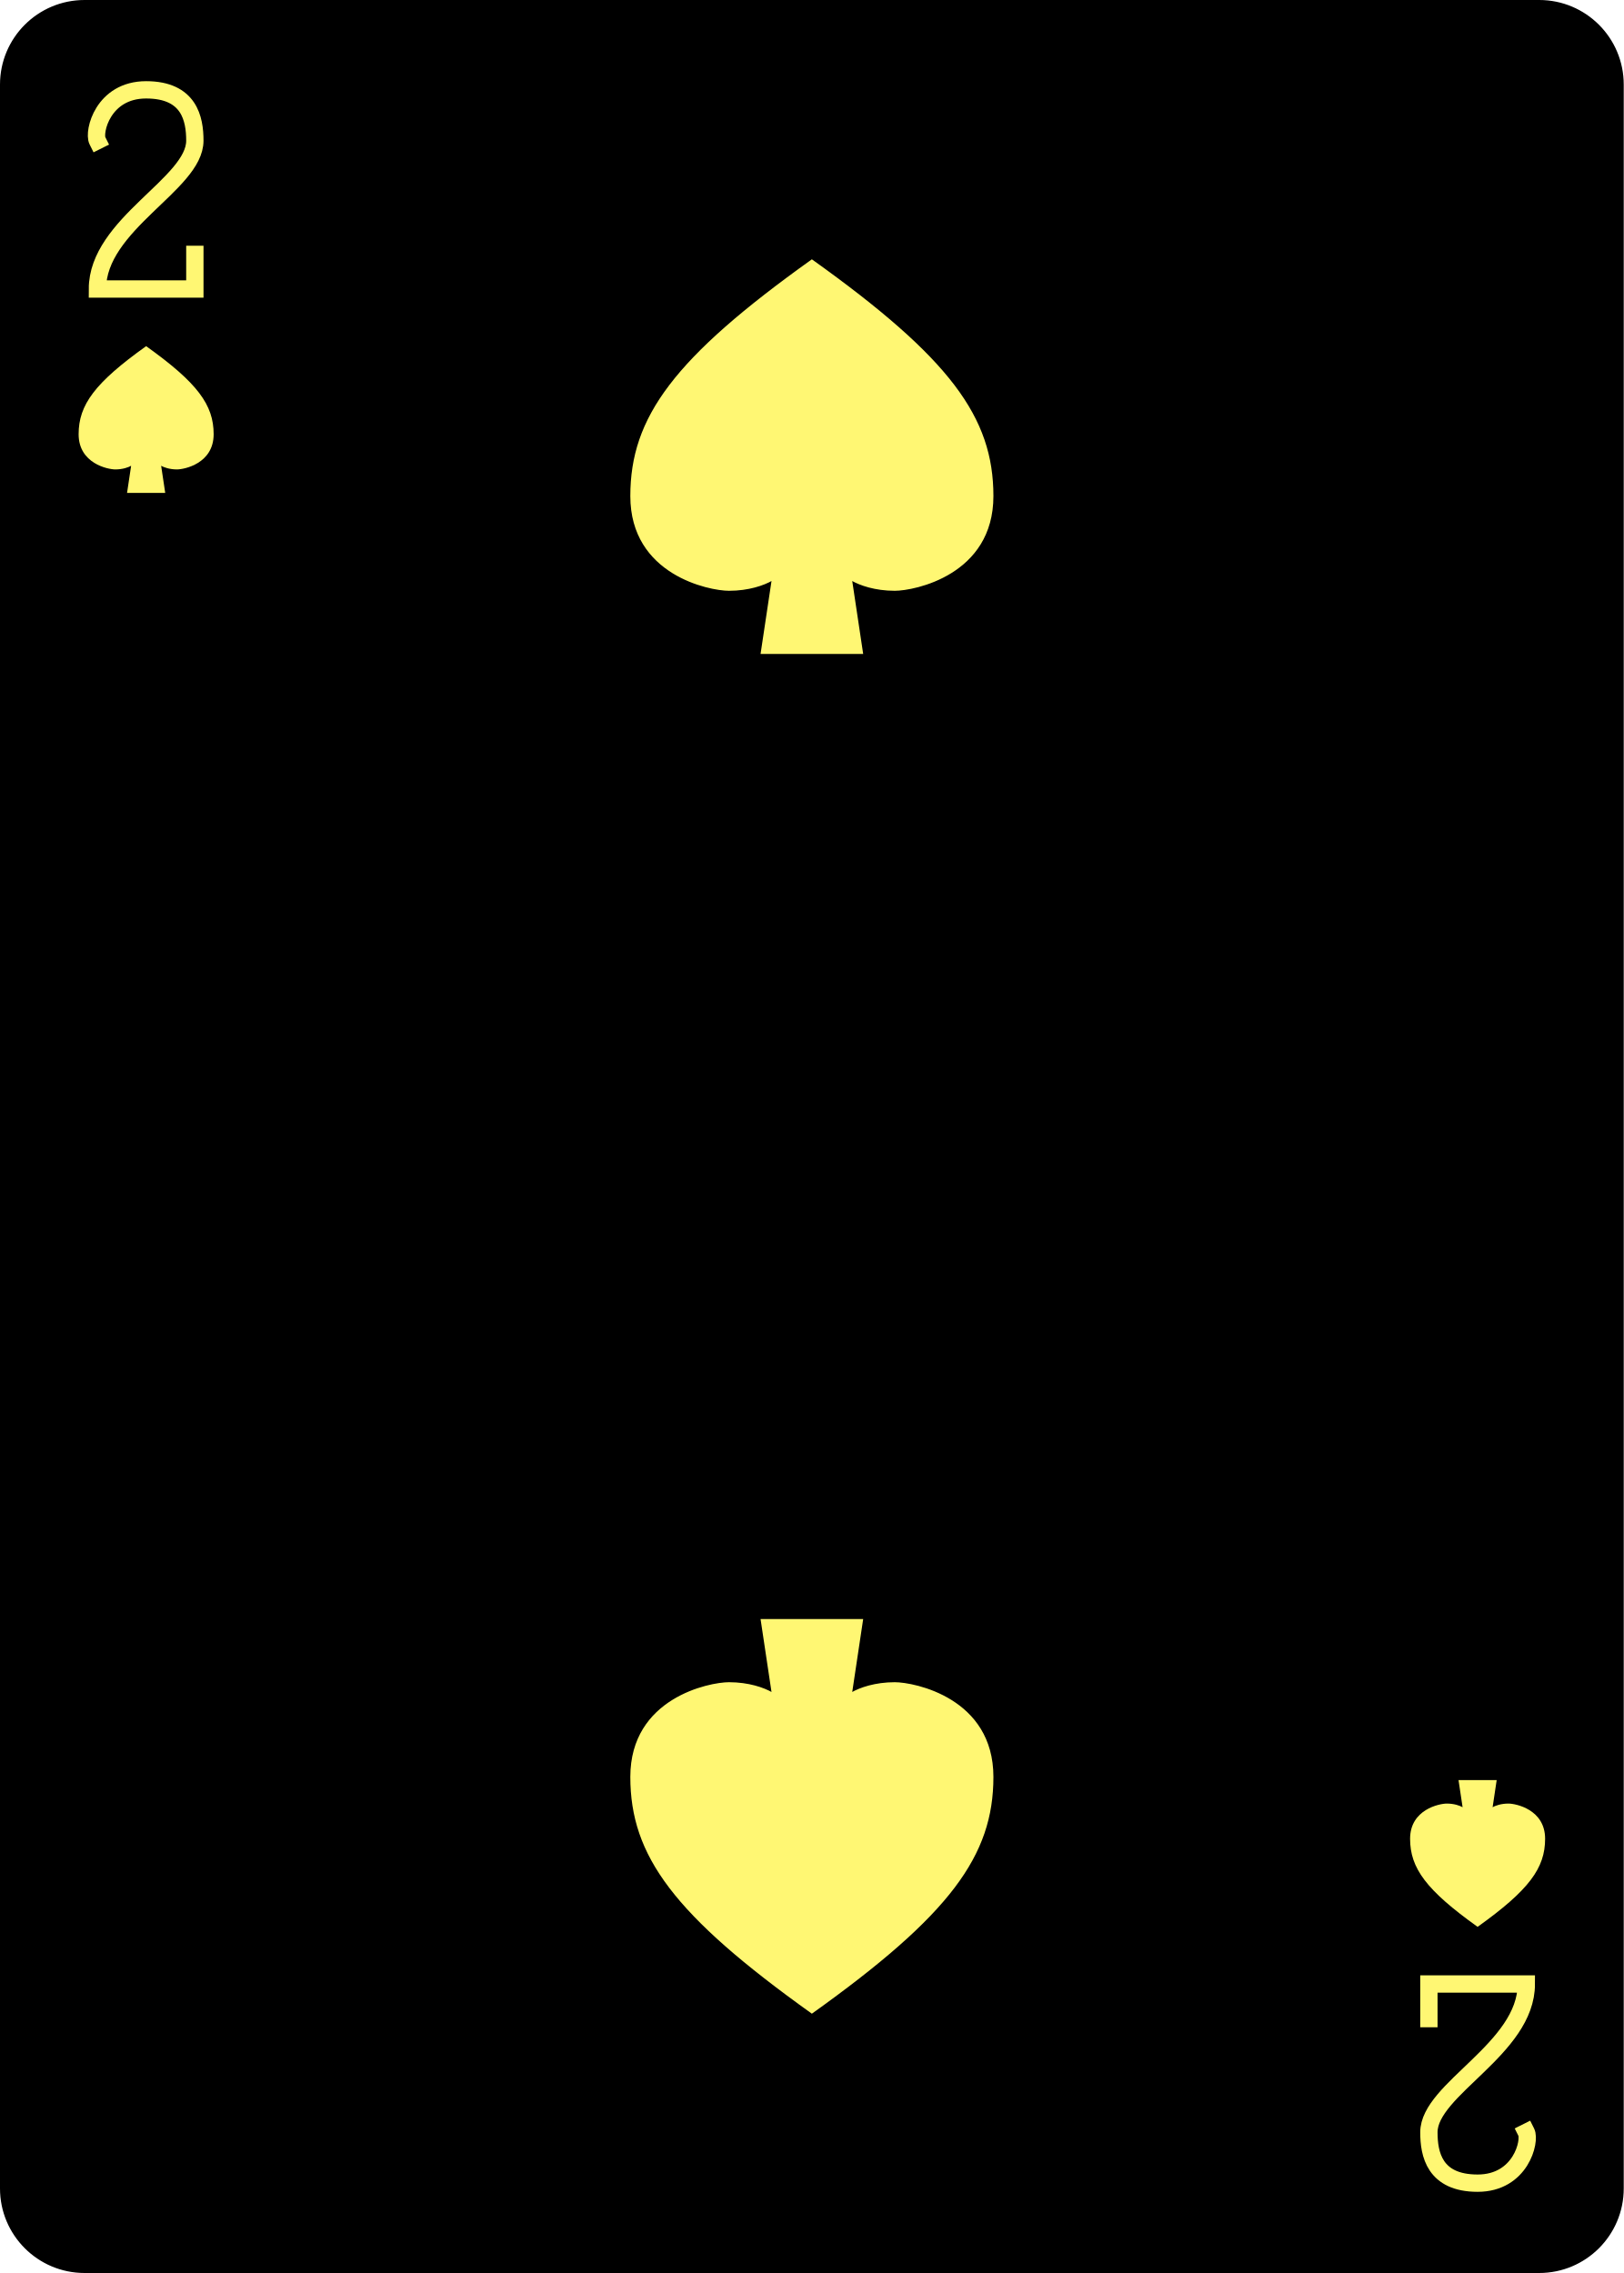
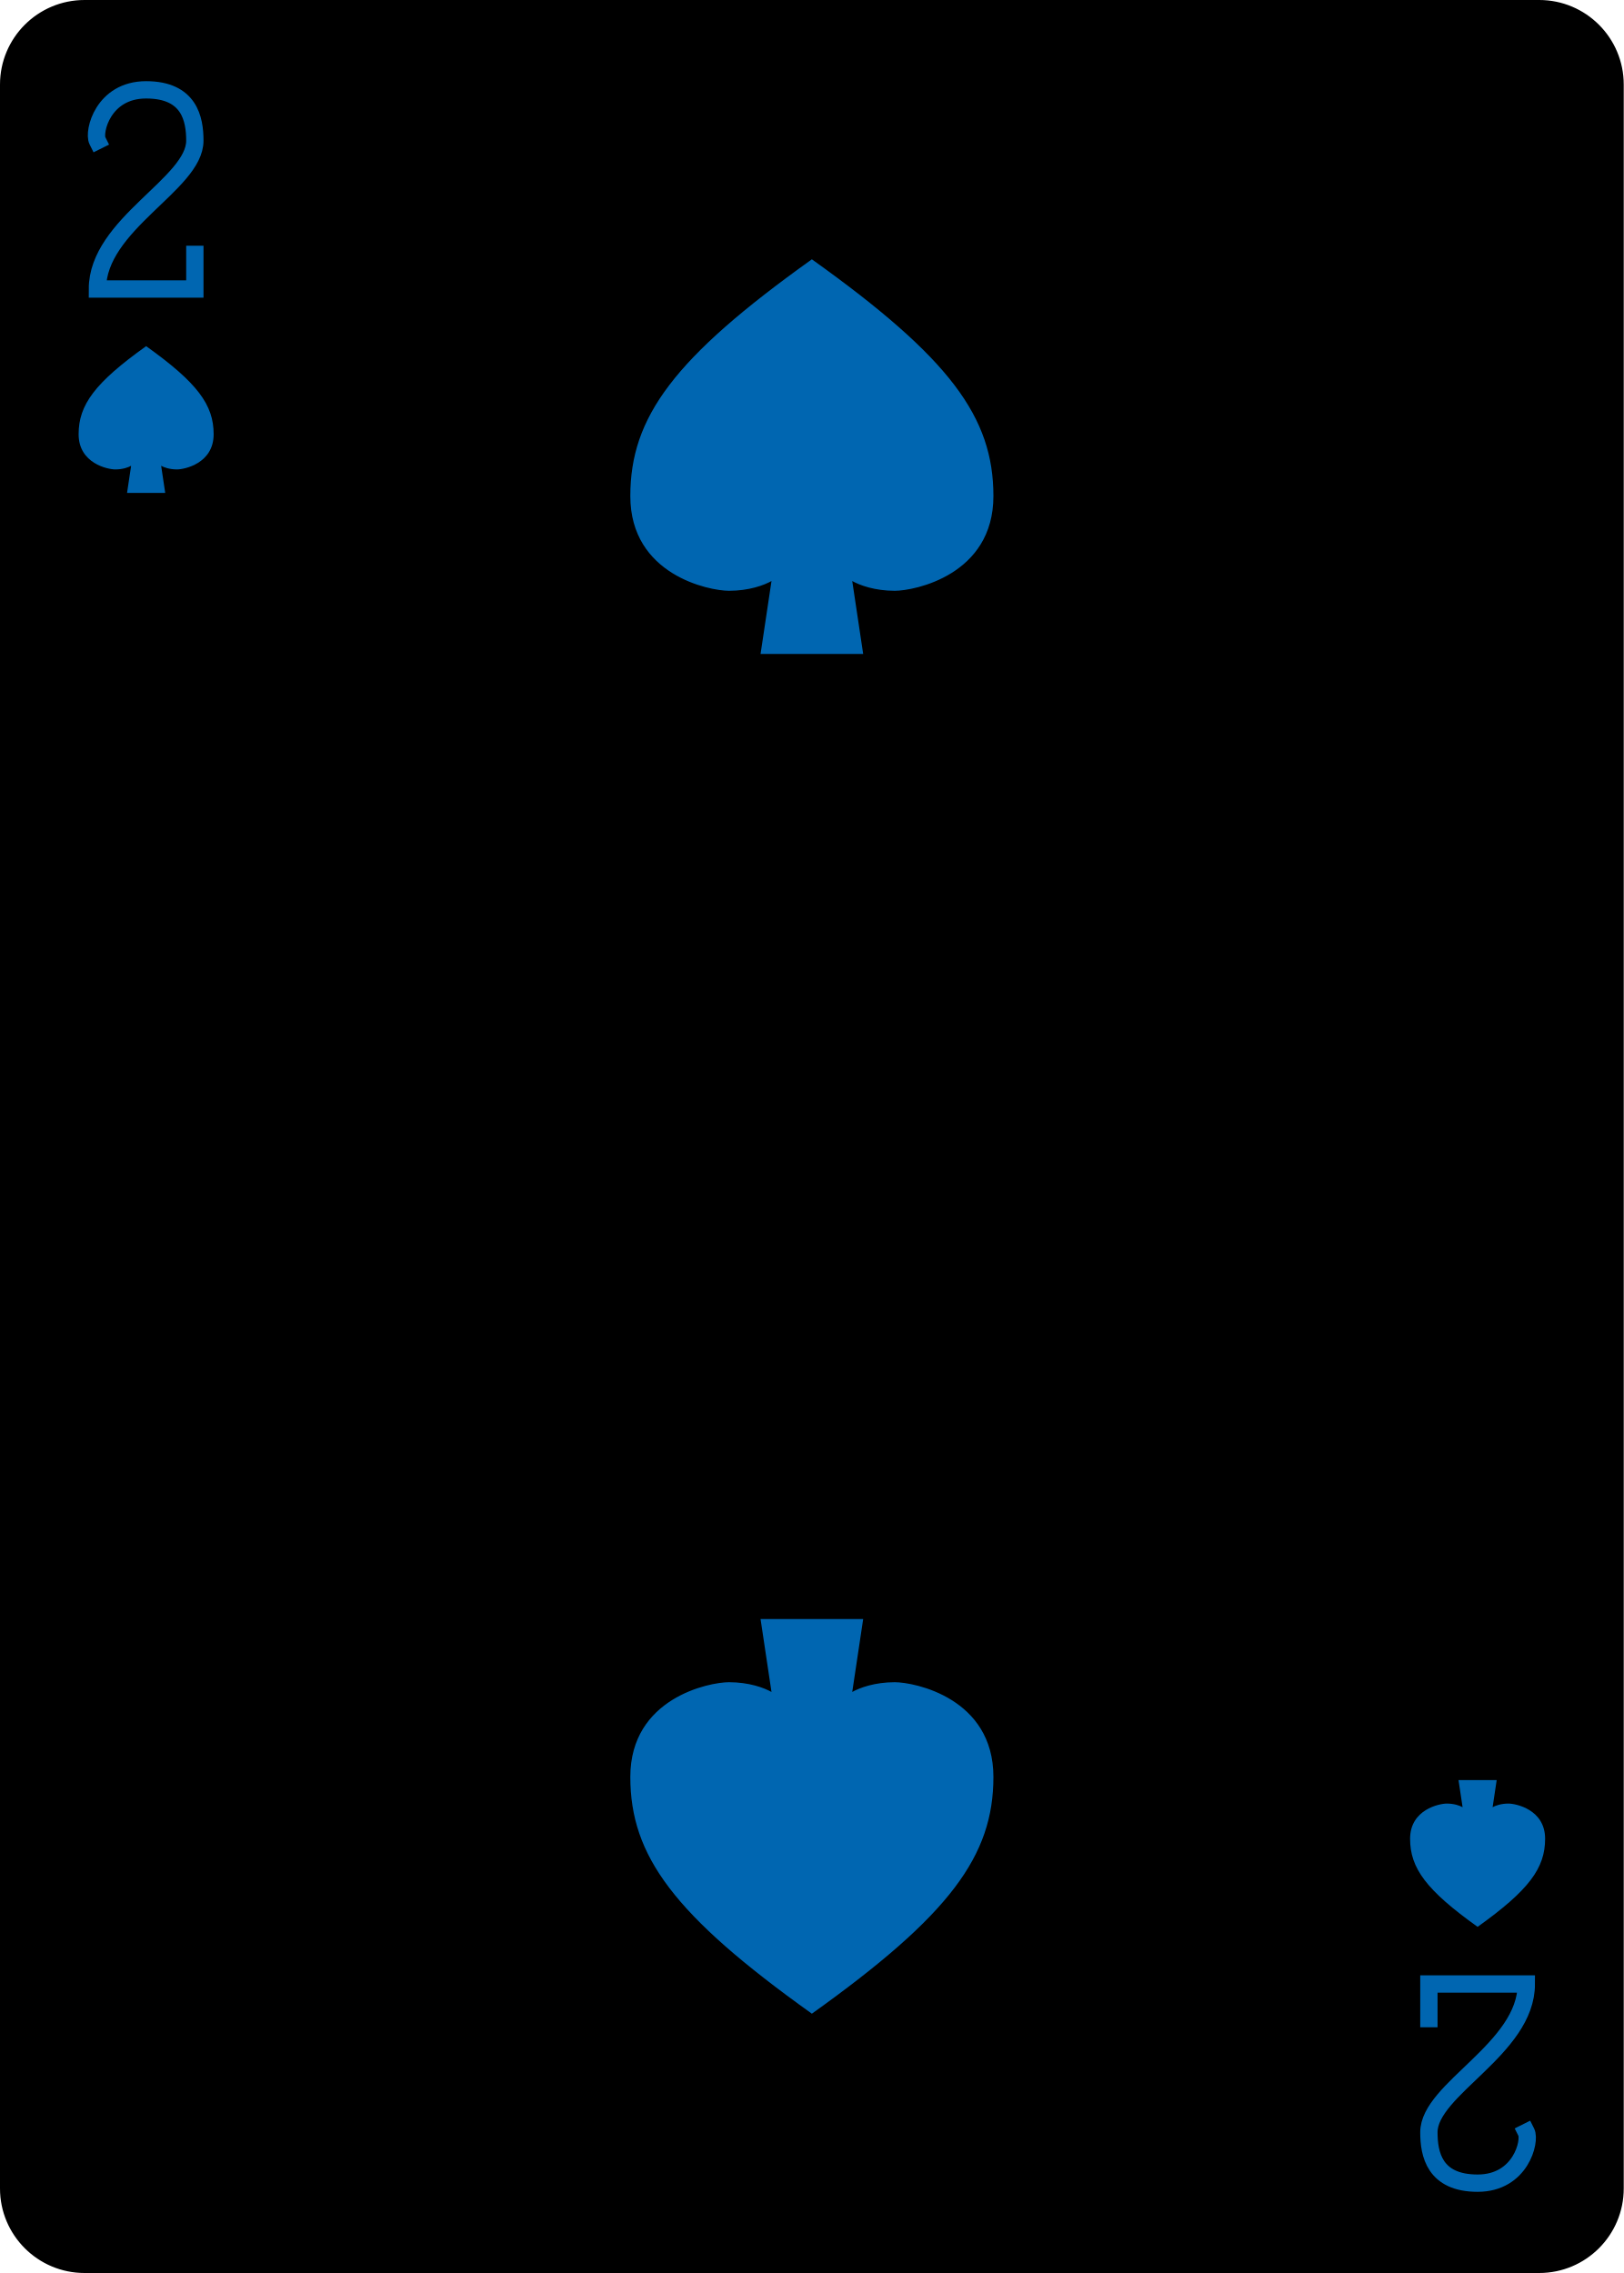
<svg xmlns="http://www.w3.org/2000/svg" xmlns:xlink="http://www.w3.org/1999/xlink" class="card" face="2S" height="3.5in" preserveAspectRatio="none" viewBox="-120 -168 240 336" width="2.5in">
  <defs>
    <symbol id="SS2" viewBox="-600 -600 1200 1200" preserveAspectRatio="xMinYMid">
-       <path d="M0 -500C350 -250 460 -100 460 100C460 300 260 340 210 340C110 340 55 285 100 300L130 500L-130 500L-100 300C-55 285 -110 340 -210 340C-260 340 -460 300 -460 100C-460 -100 -350 -250 0 -500Z" fill="#fff773" />
+       <path d="M0 -500C350 -250 460 -100 460 100C460 300 260 340 210 340C110 340 55 285 100 300L130 500L-130 500L-100 300C-55 285 -110 340 -210 340C-260 340 -460 300 -460 100C-460 -100 -350 -250 0 -500Z" fill="#0066b1" />
    </symbol>
    <symbol id="VS2" viewBox="-500 -500 1000 1000" preserveAspectRatio="xMinYMid">
-       <path d="M-225 -225C-245 -265 -200 -460 0 -460C 200 -460 225 -325 225 -225C225 -25 -225 160 -225 460L225 460L225 300" stroke="#fff773" stroke-width="80" stroke-linecap="square" stroke-miterlimit="1.5" fill="none" />
+       <path d="M-225 -225C-245 -265 -200 -460 0 -460C 200 -460 225 -325 225 -225C225 -25 -225 160 -225 460L225 460L225 300" stroke="#0066b1" stroke-width="80" stroke-linecap="square" stroke-miterlimit="1.5" fill="none" />
    </symbol>
  </defs>
  <rect width="239" height="335" x="-119.5" y="-167.5" rx="12" ry="12" fill="#000000" stroke="black" />
  <use xlink:href="#VS2" height="32" width="32" x="-114.4" y="-156" />
  <use xlink:href="#SS2" height="26.032" width="26.032" x="-111.416" y="-119" />
  <use xlink:href="#SS2" height="70" width="70" x="-35" y="-135.501" />
  <g transform="rotate(180)">
    <use xlink:href="#VS2" height="32" width="32" x="-114.4" y="-156" />
    <use xlink:href="#SS2" height="26.032" width="26.032" x="-111.416" y="-119" />
    <use xlink:href="#SS2" height="70" width="70" x="-35" y="-135.501" />
  </g>
</svg>
